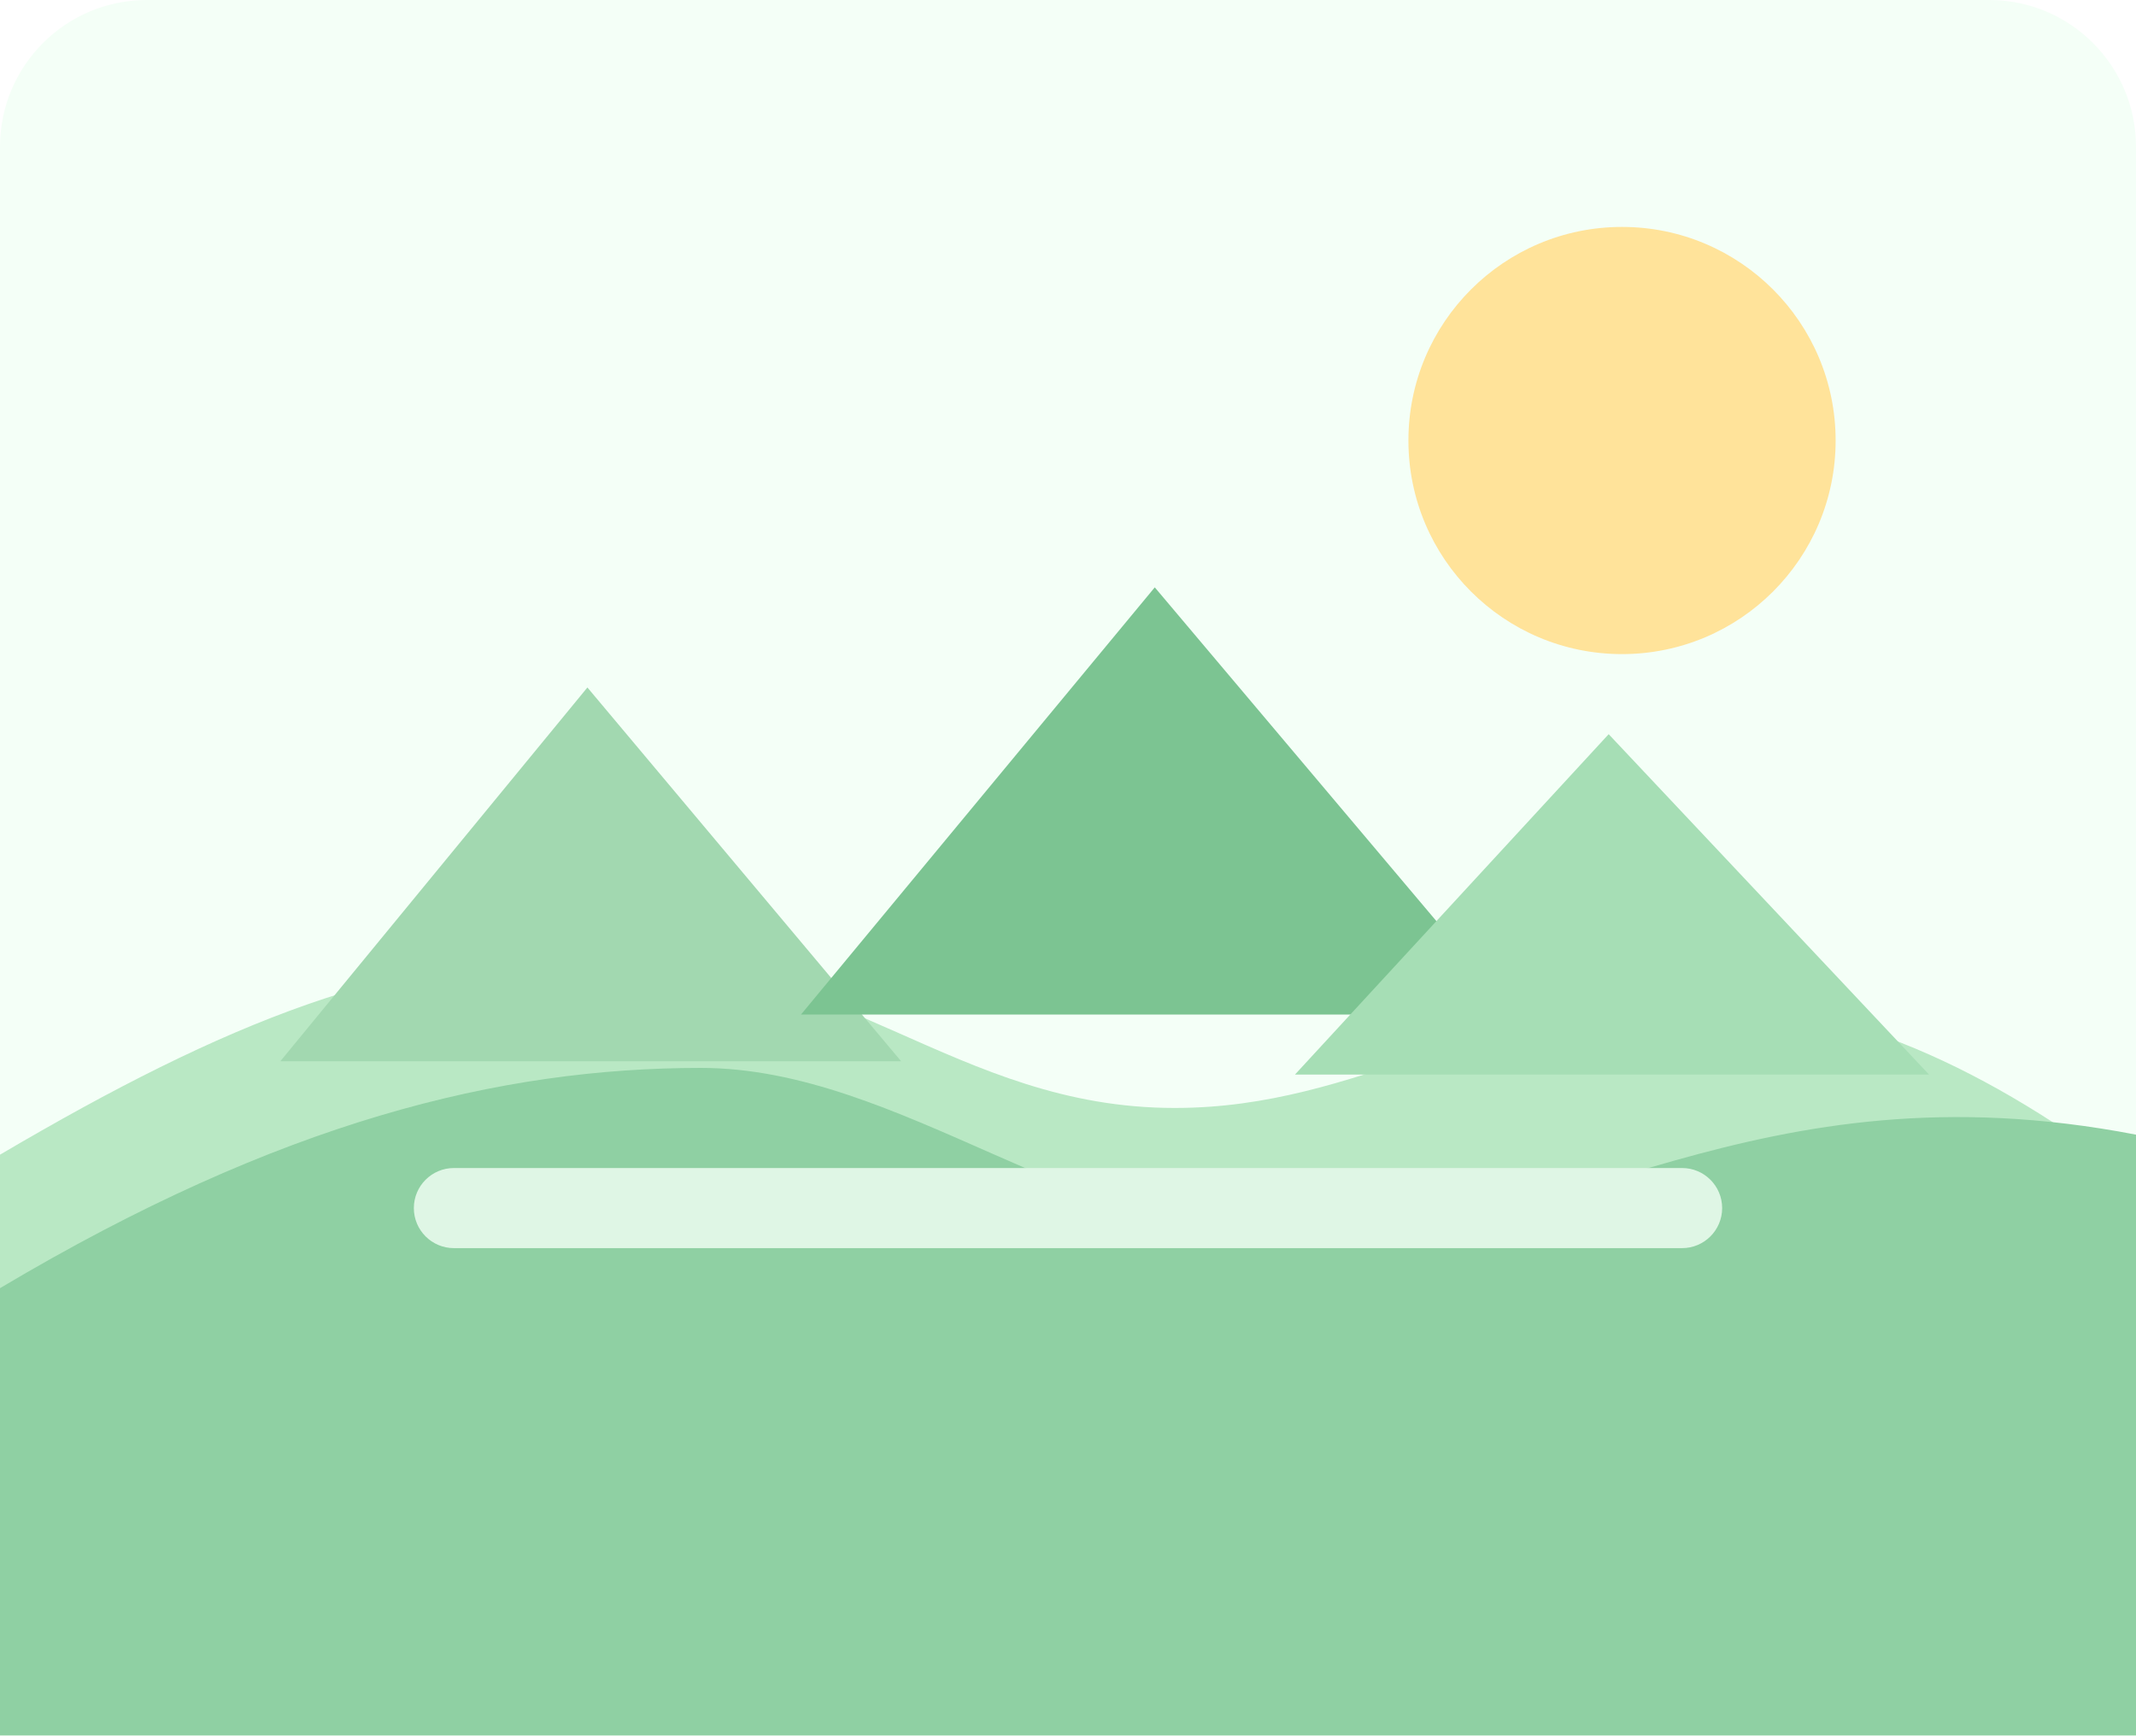
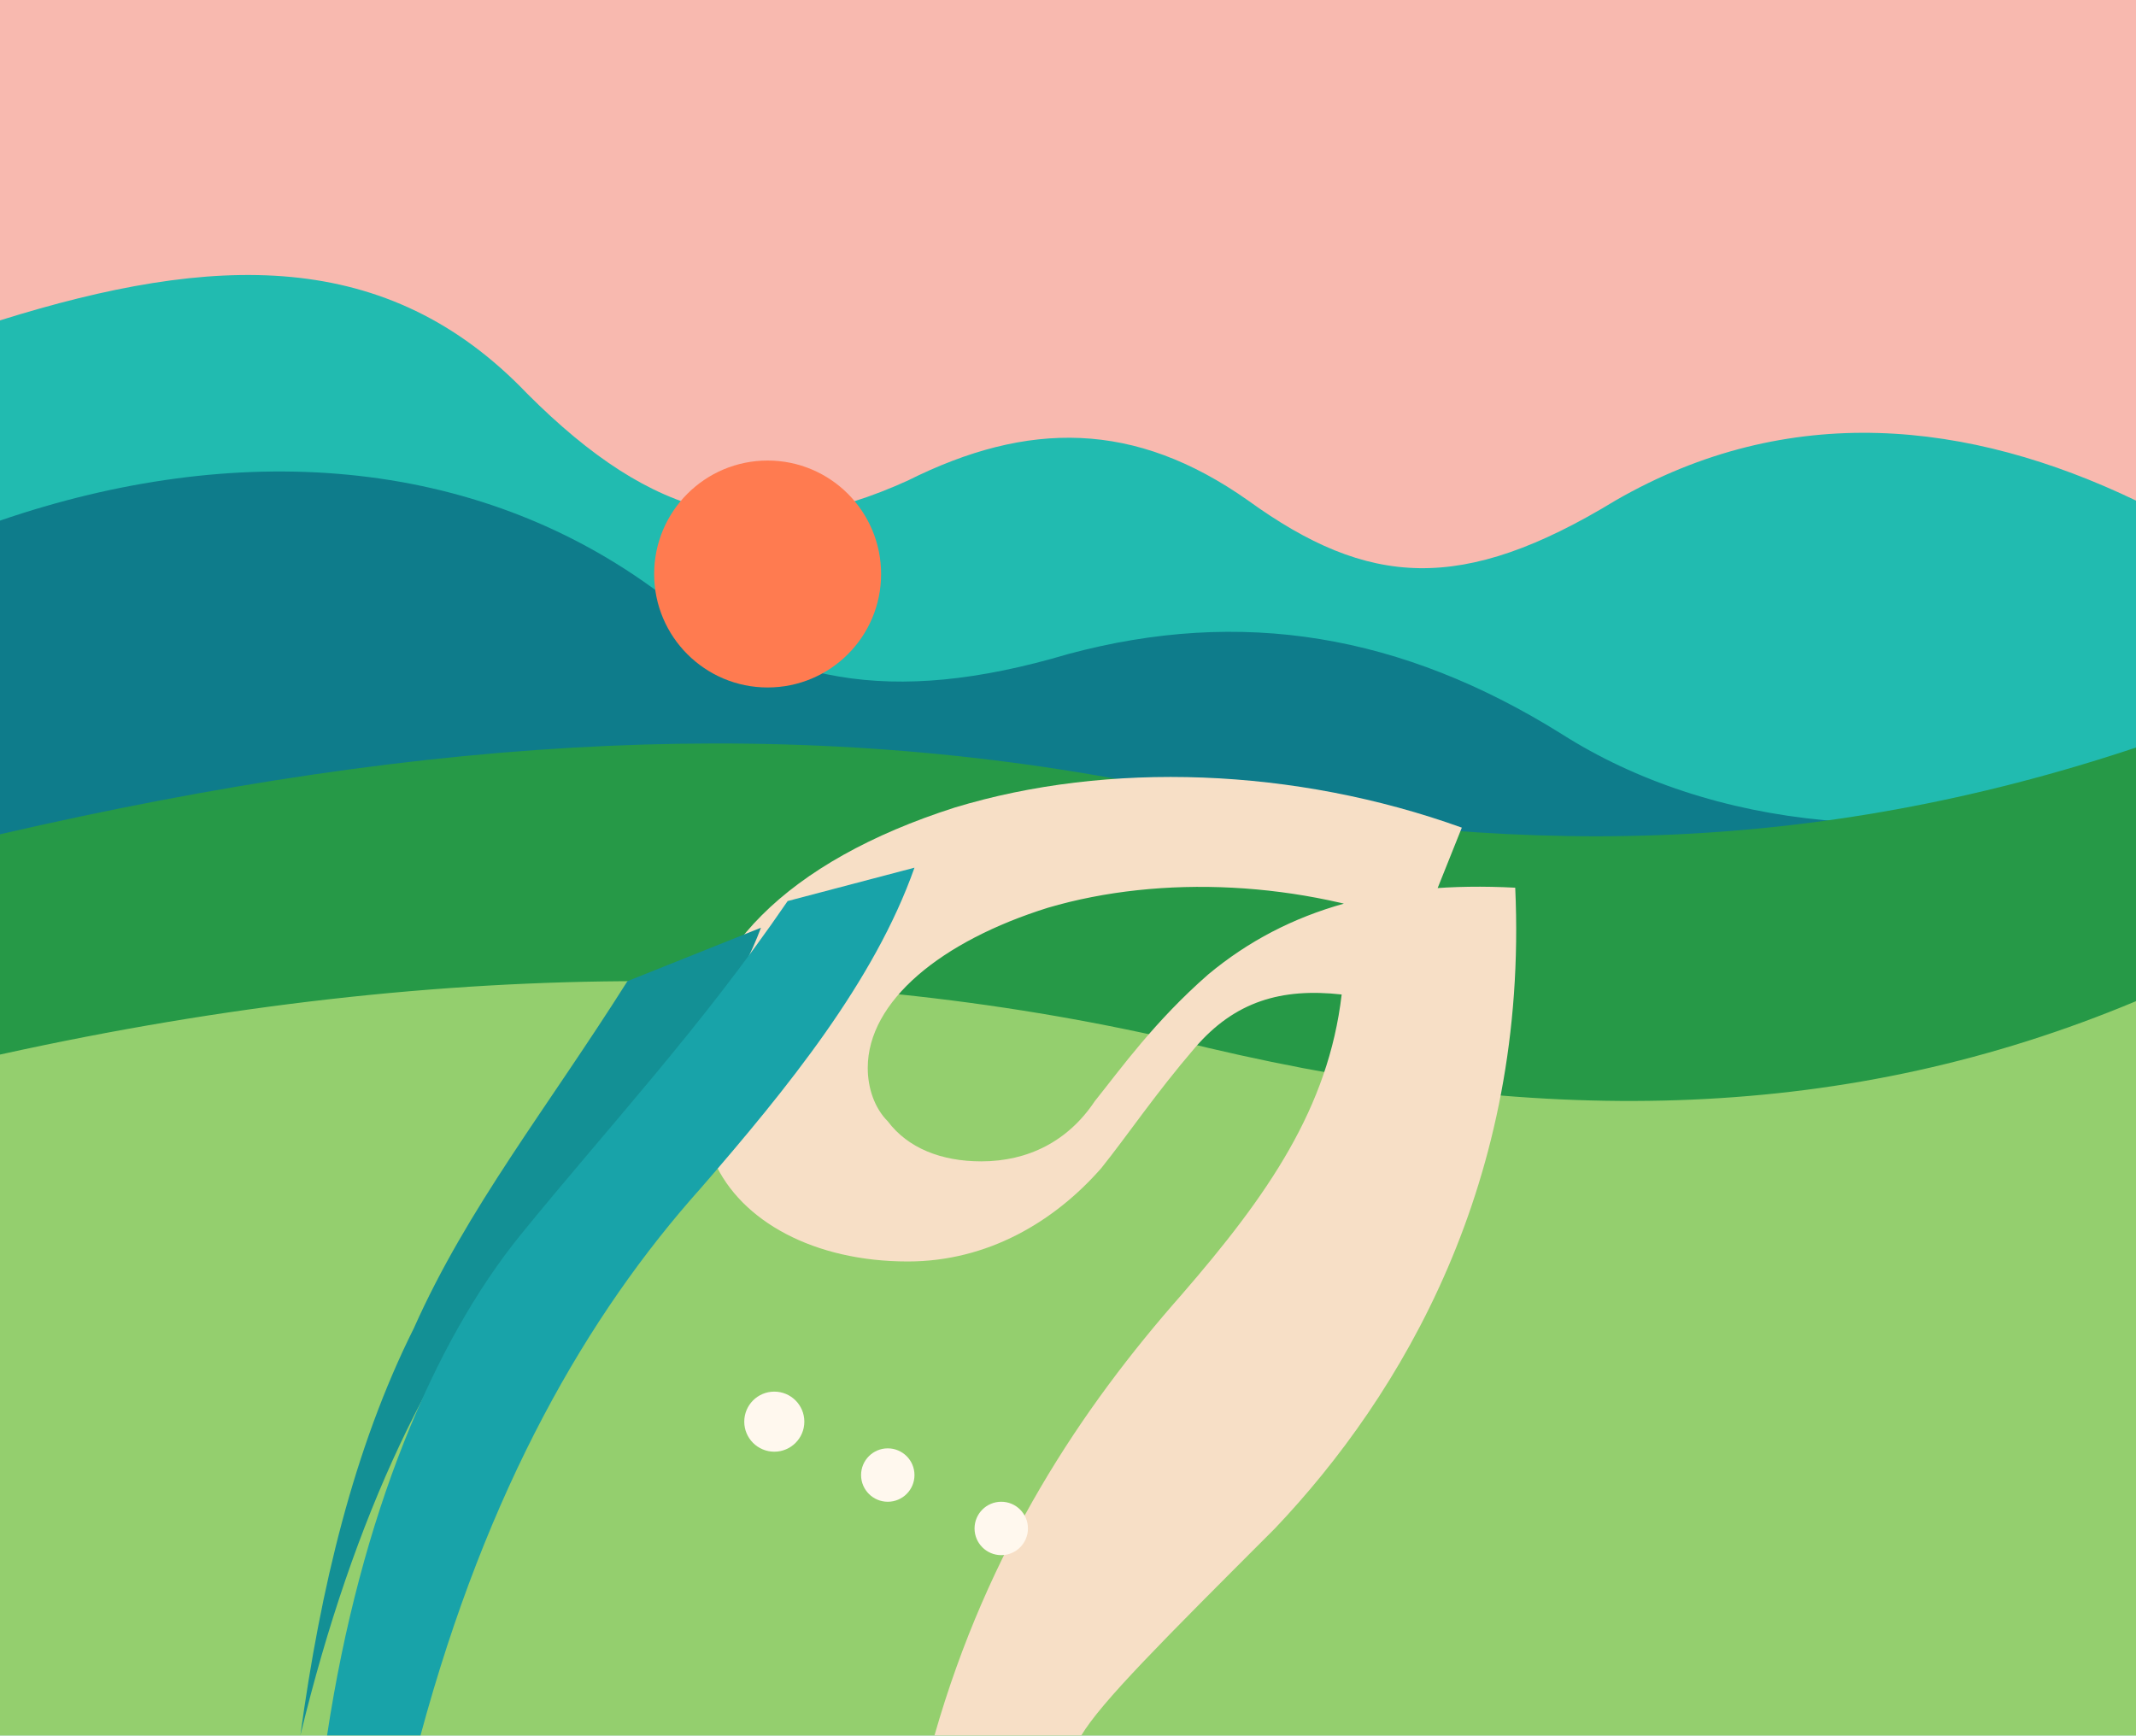
<svg xmlns="http://www.w3.org/2000/svg" width="640" height="520" viewBox="0 0 640 520" fill="none">
-   <rect width="640" height="520" rx="44" fill="#F4FFF7" />
-   <circle cx="486" cy="132" r="64" fill="#FFE39A" />
-   <path d="M0 346C68 306 118 286 178 286C252 286 286 332 352 332C408 332 444 300 508 300C552 300 596 320 640 354V520H0V346Z" fill="#B9E8C4" />
-   <path d="M0 386C84 336 150 320 210 320C270 320 324 372 392 372C468 372 526 318 640 340V520H0V386Z" fill="#8FD0A3" />
-   <path d="M84 318L176 206L270 318H84Z" fill="#A2D8B0" />
-   <path d="M240 304L346 176L454 304H240Z" fill="#7CC492" />
-   <path d="M388 322L482 220L578 322H388Z" fill="#A6DEB5" />
-   <rect x="124" y="350" width="392" height="24" rx="12" fill="#DFF6E5" />
+   <rect width="640" height="520" rx="44" fill="#FBF2E8" />
+   <path d="M0 0H640V212C578 196 518 186 426 186C298 186 180 208 0 232V0Z" fill="#F8B9AF" />
+   <path d="M0 96C64 76 116 74 158 118C196 156 228 164 272 144C308 126 340 126 374 150C410 176 438 178 484 150C536 120 590 126 640 150V262H0V96Z" fill="#21BBB0" />
+   <path d="M0 156C70 132 142 136 198 178C232 204 266 212 320 196C372 182 420 190 468 220C512 248 576 256 640 234V314H0V156Z" fill="#0E7C8B" />
+   <circle cx="230" cy="172" r="34" fill="#FF7B50" />
+   <path d="M0 250C130 220 240 214 348 236C452 258 544 256 640 224V520H0V250Z" fill="#269947" />
+   <path d="M0 316C136 286 256 288 362 314C464 338 554 336 640 300V520H0V316Z" fill="#94CF6E" />
+   <path d="M280 520C296 464 324 422 354 388C380 358 398 332 402 298C384 296 370 300 358 314C346 328 338 340 330 350C316 366 296 378 272 378C244 378 222 366 214 348C210 338 208 330 208 320C208 286 236 258 286 242C332 228 388 230 438 248L426 278C390 264 348 262 314 272C282 282 260 300 260 320C260 326 262 332 266 336C272 344 282 348 294 348C308 348 320 342 328 330C336 320 346 306 362 292C386 272 416 264 454 266C458 354 420 418 382 458C348 492 330 510 324 520H280Z" fill="#F7DFC6" />
+   <path d="M90 520C106 454 130 404 160 370C188 336 216 310 228 278L188 294C164 332 140 362 124 398C106 434 96 476 90 520H90Z" fill="#139095" />
+   <path d="M126 520C146 446 176 394 210 356C236 326 262 294 274 260L236 270C210 308 182 338 156 370C130 402 108 454 98 520H126Z" fill="#18A3A9" />
+   <circle cx="232" cy="426" r="9" fill="#FFF8EE" />
+   <circle cx="266" cy="442" r="8" fill="#FFF8EE" />
+   <circle cx="300" cy="458" r="8" fill="#FFF8EE" />
</svg>
